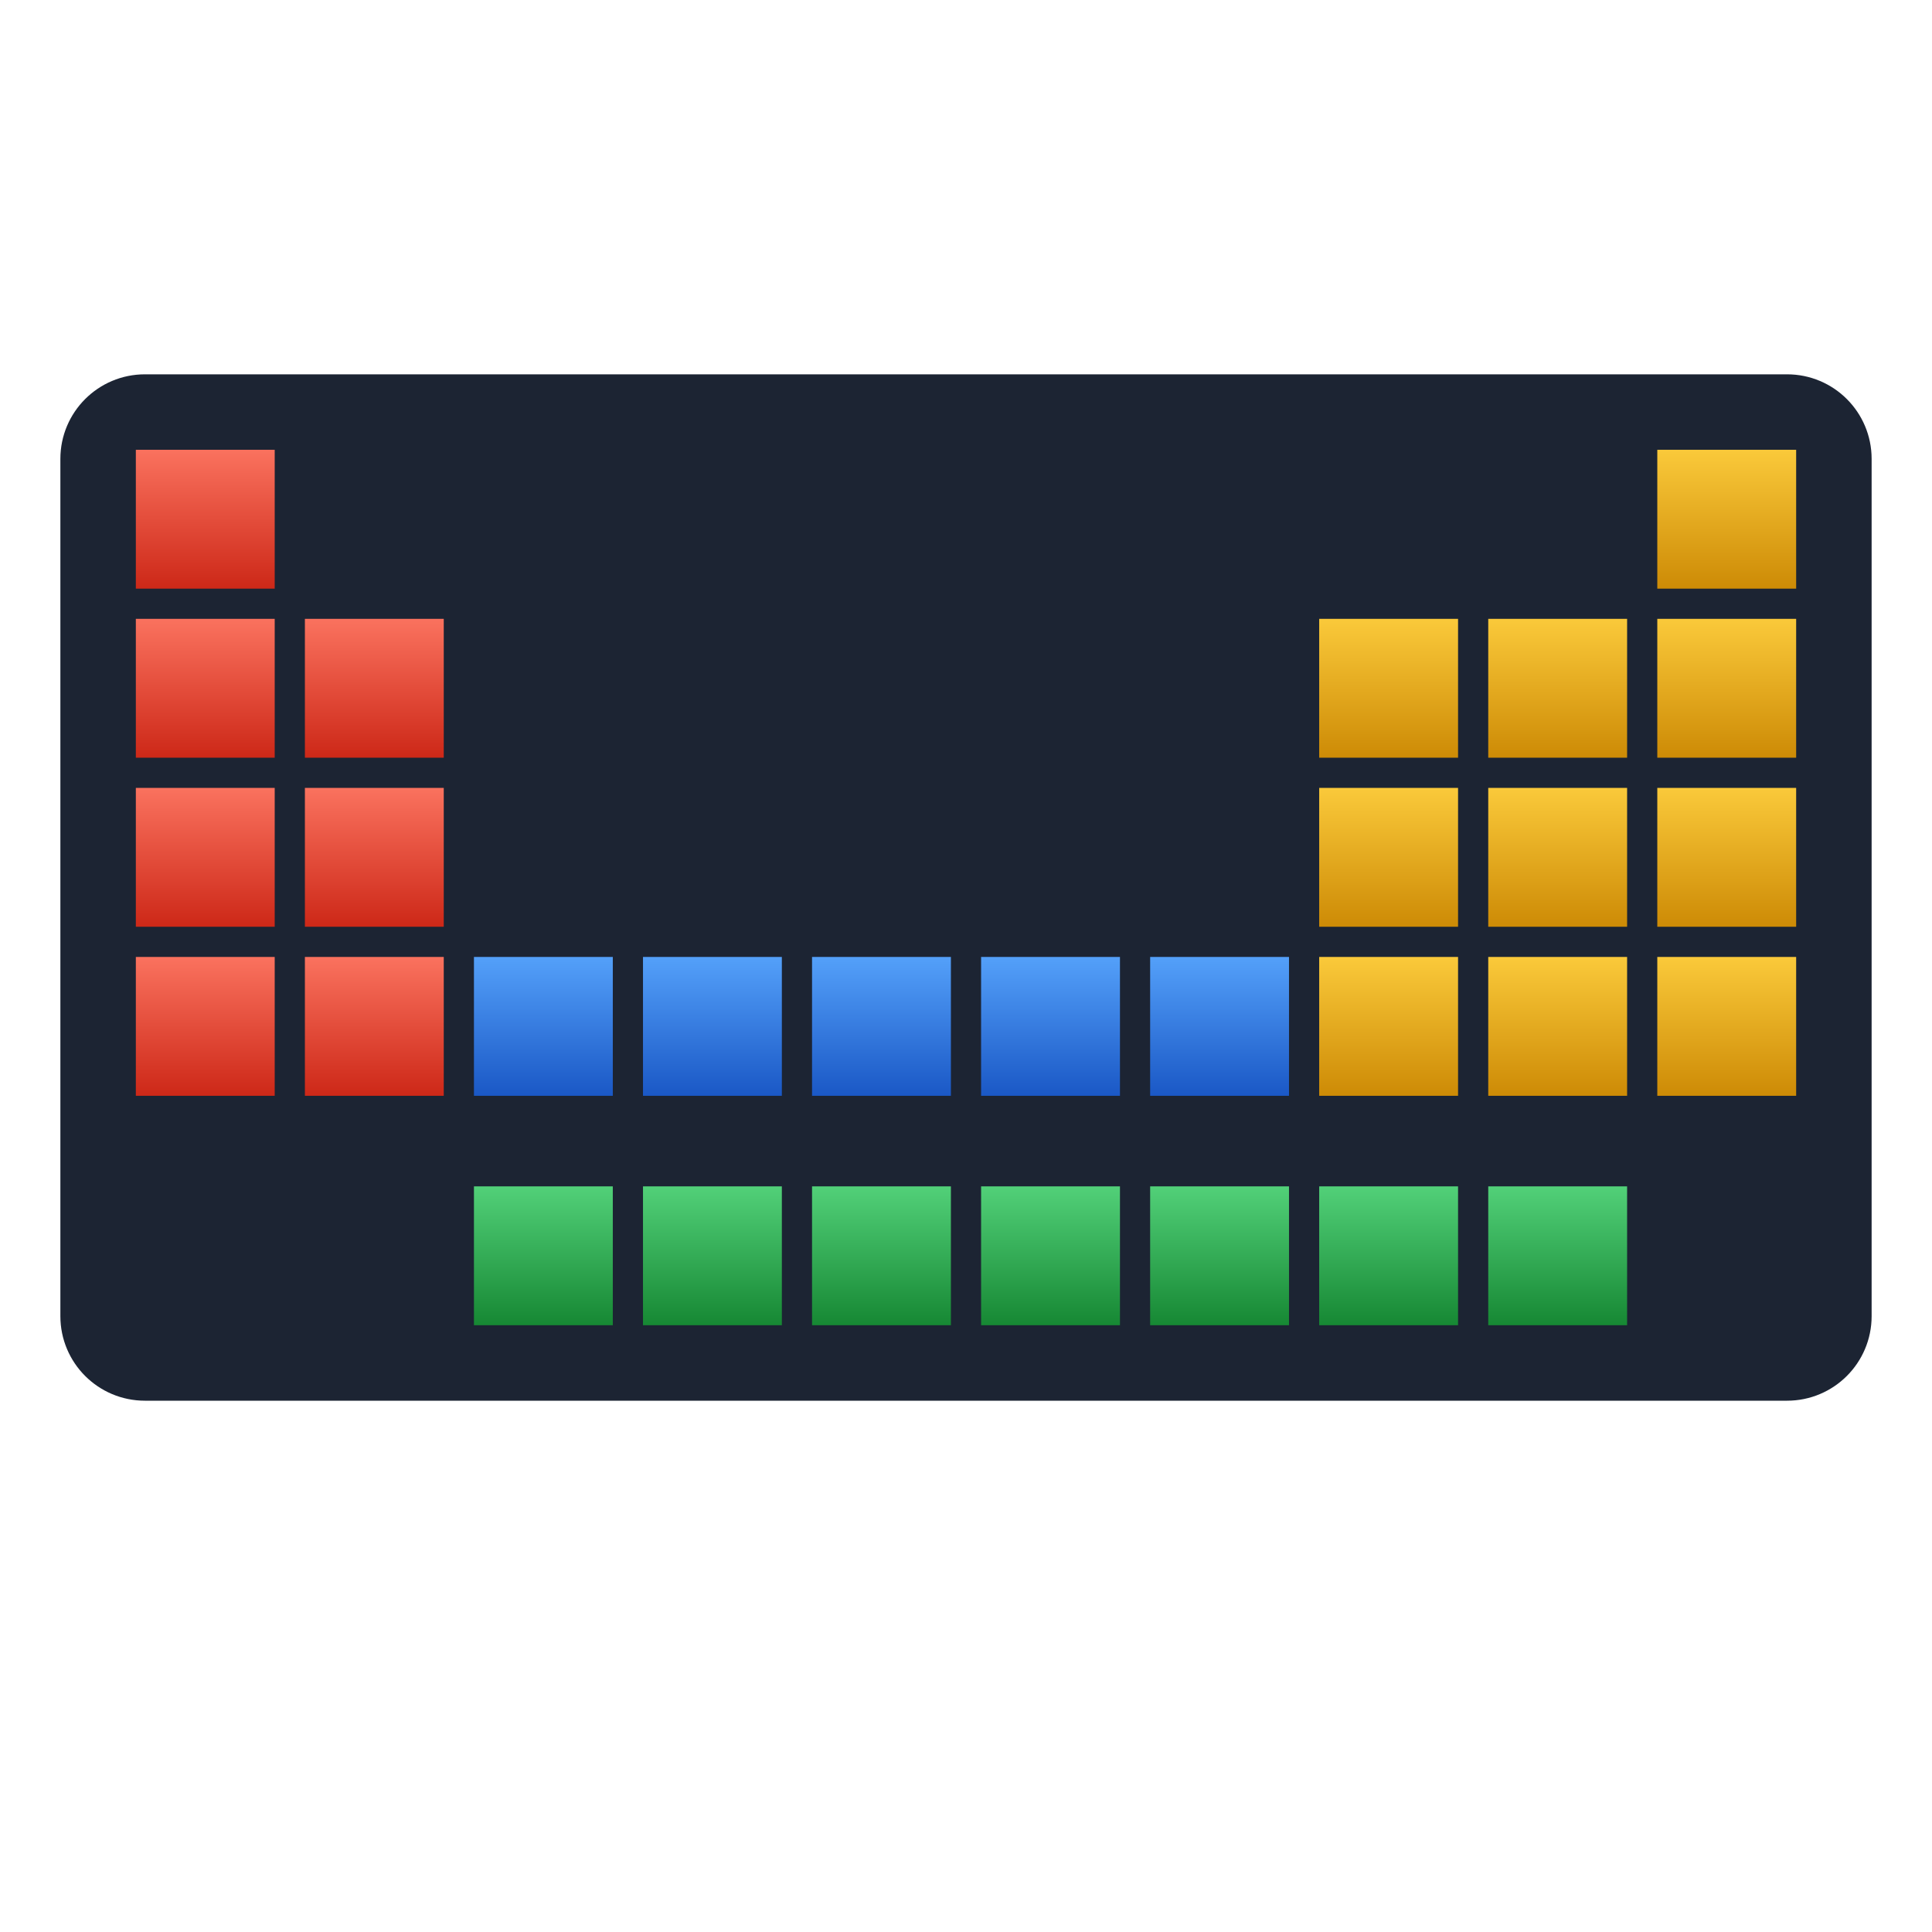
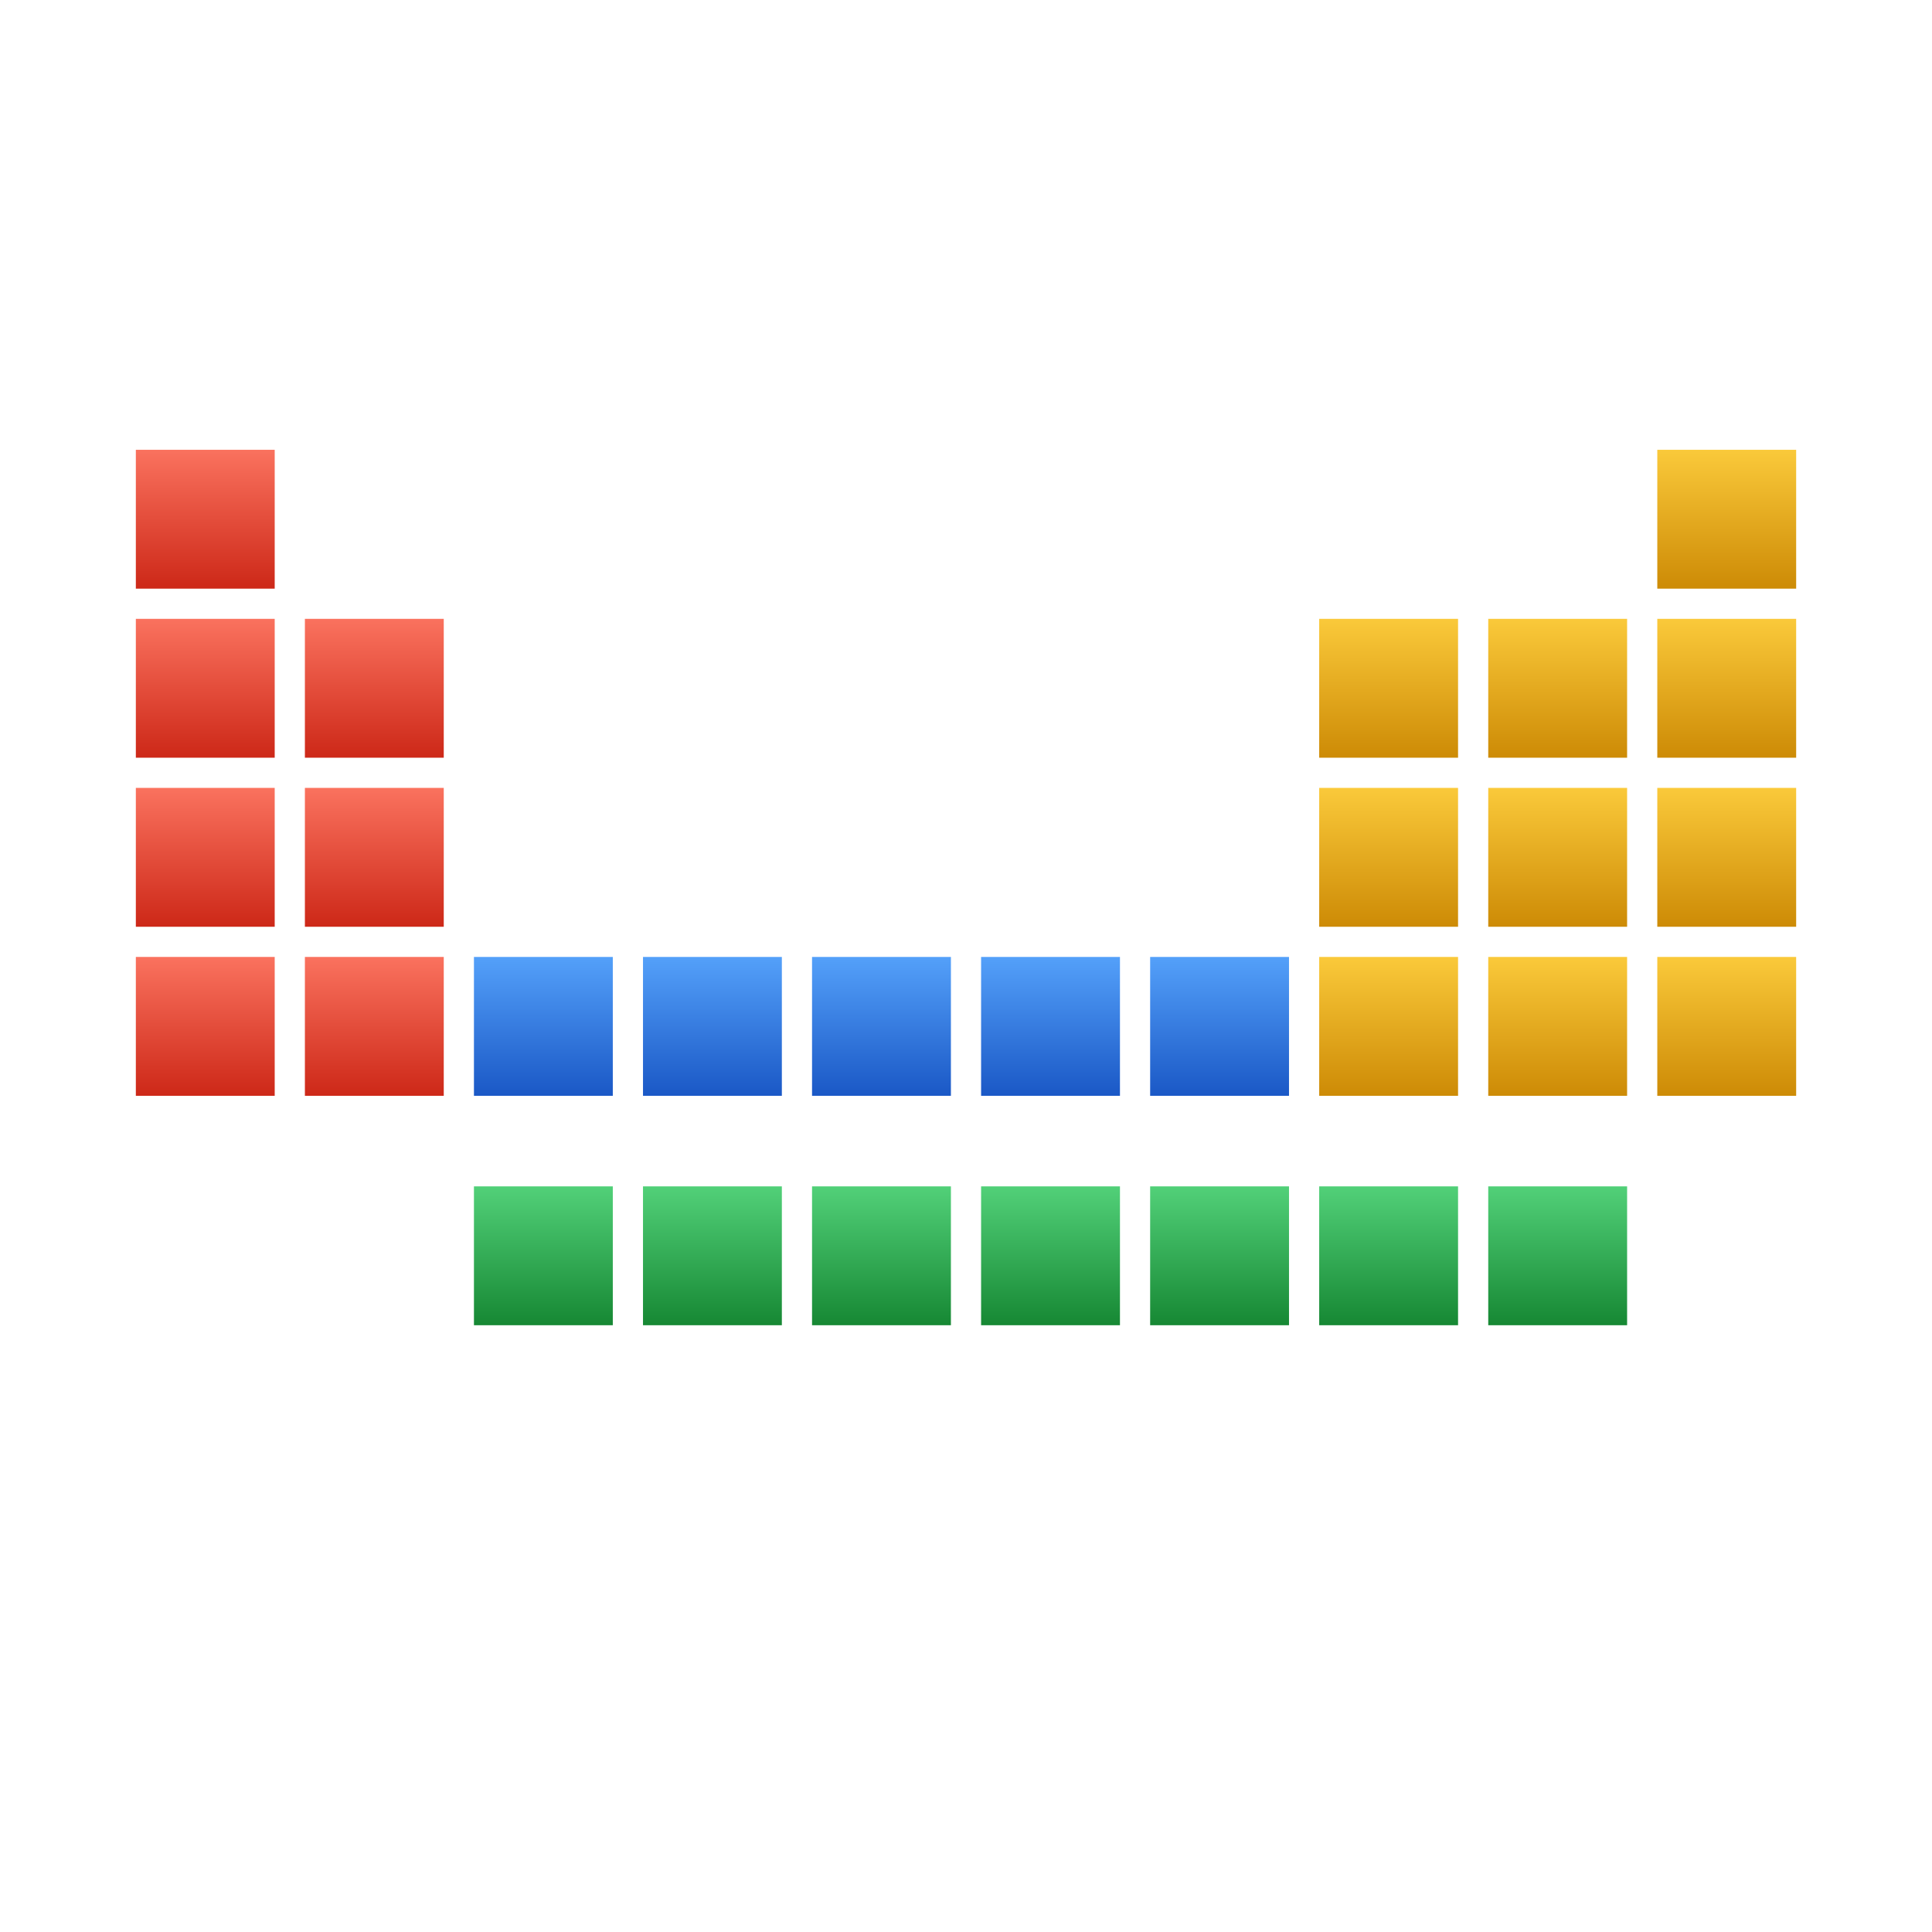
<svg xmlns="http://www.w3.org/2000/svg" width="32" height="32" viewBox="0 0 32 32">
  <defs>
    <linearGradient id="g1" gradientUnits="userSpaceOnUse" x1="0" y1="7.2" x2="0" y2="10.0">
      <stop offset="0" stop-color="#ff7a66" />
      <stop offset="1" stop-color="#c82010" />
    </linearGradient>
    <linearGradient id="g2" gradientUnits="userSpaceOnUse" x1="0" y1="7.2" x2="0" y2="10.0">
      <stop offset="0" stop-color="#ffd040" />
      <stop offset="1" stop-color="#c88400" />
    </linearGradient>
    <linearGradient id="g3" gradientUnits="userSpaceOnUse" x1="0" y1="10.0" x2="0" y2="12.8">
      <stop offset="0" stop-color="#ff7a66" />
      <stop offset="1" stop-color="#c82010" />
    </linearGradient>
    <linearGradient id="g4" gradientUnits="userSpaceOnUse" x1="0" y1="10.0" x2="0" y2="12.8">
      <stop offset="0" stop-color="#ff7a66" />
      <stop offset="1" stop-color="#c82010" />
    </linearGradient>
    <linearGradient id="g5" gradientUnits="userSpaceOnUse" x1="0" y1="10.0" x2="0" y2="12.8">
      <stop offset="0" stop-color="#ffd040" />
      <stop offset="1" stop-color="#c88400" />
    </linearGradient>
    <linearGradient id="g6" gradientUnits="userSpaceOnUse" x1="0" y1="10.0" x2="0" y2="12.8">
      <stop offset="0" stop-color="#ffd040" />
      <stop offset="1" stop-color="#c88400" />
    </linearGradient>
    <linearGradient id="g7" gradientUnits="userSpaceOnUse" x1="0" y1="10.0" x2="0" y2="12.8">
      <stop offset="0" stop-color="#ffd040" />
      <stop offset="1" stop-color="#c88400" />
    </linearGradient>
    <linearGradient id="g8" gradientUnits="userSpaceOnUse" x1="0" y1="12.8" x2="0" y2="15.6">
      <stop offset="0" stop-color="#ff7a66" />
      <stop offset="1" stop-color="#c82010" />
    </linearGradient>
    <linearGradient id="g9" gradientUnits="userSpaceOnUse" x1="0" y1="12.8" x2="0" y2="15.6">
      <stop offset="0" stop-color="#ff7a66" />
      <stop offset="1" stop-color="#c82010" />
    </linearGradient>
    <linearGradient id="g10" gradientUnits="userSpaceOnUse" x1="0" y1="12.8" x2="0" y2="15.6">
      <stop offset="0" stop-color="#ffd040" />
      <stop offset="1" stop-color="#c88400" />
    </linearGradient>
    <linearGradient id="g11" gradientUnits="userSpaceOnUse" x1="0" y1="12.8" x2="0" y2="15.6">
      <stop offset="0" stop-color="#ffd040" />
      <stop offset="1" stop-color="#c88400" />
    </linearGradient>
    <linearGradient id="g12" gradientUnits="userSpaceOnUse" x1="0" y1="12.8" x2="0" y2="15.6">
      <stop offset="0" stop-color="#ffd040" />
      <stop offset="1" stop-color="#c88400" />
    </linearGradient>
    <linearGradient id="g13" gradientUnits="userSpaceOnUse" x1="0" y1="15.6" x2="0" y2="18.4">
      <stop offset="0" stop-color="#ff7a66" />
      <stop offset="1" stop-color="#c82010" />
    </linearGradient>
    <linearGradient id="g14" gradientUnits="userSpaceOnUse" x1="0" y1="15.6" x2="0" y2="18.4">
      <stop offset="0" stop-color="#ff7a66" />
      <stop offset="1" stop-color="#c82010" />
    </linearGradient>
    <linearGradient id="g15" gradientUnits="userSpaceOnUse" x1="0" y1="15.6" x2="0" y2="18.4">
      <stop offset="0" stop-color="#5aa8ff" />
      <stop offset="1" stop-color="#1450c0" />
    </linearGradient>
    <linearGradient id="g16" gradientUnits="userSpaceOnUse" x1="0" y1="15.6" x2="0" y2="18.4">
      <stop offset="0" stop-color="#5aa8ff" />
      <stop offset="1" stop-color="#1450c0" />
    </linearGradient>
    <linearGradient id="g17" gradientUnits="userSpaceOnUse" x1="0" y1="15.6" x2="0" y2="18.4">
      <stop offset="0" stop-color="#5aa8ff" />
      <stop offset="1" stop-color="#1450c0" />
    </linearGradient>
    <linearGradient id="g18" gradientUnits="userSpaceOnUse" x1="0" y1="15.6" x2="0" y2="18.4">
      <stop offset="0" stop-color="#5aa8ff" />
      <stop offset="1" stop-color="#1450c0" />
    </linearGradient>
    <linearGradient id="g19" gradientUnits="userSpaceOnUse" x1="0" y1="15.6" x2="0" y2="18.4">
      <stop offset="0" stop-color="#5aa8ff" />
      <stop offset="1" stop-color="#1450c0" />
    </linearGradient>
    <linearGradient id="g20" gradientUnits="userSpaceOnUse" x1="0" y1="15.6" x2="0" y2="18.4">
      <stop offset="0" stop-color="#ffd040" />
      <stop offset="1" stop-color="#c88400" />
    </linearGradient>
    <linearGradient id="g21" gradientUnits="userSpaceOnUse" x1="0" y1="15.6" x2="0" y2="18.4">
      <stop offset="0" stop-color="#ffd040" />
      <stop offset="1" stop-color="#c88400" />
    </linearGradient>
    <linearGradient id="g22" gradientUnits="userSpaceOnUse" x1="0" y1="15.6" x2="0" y2="18.4">
      <stop offset="0" stop-color="#ffd040" />
      <stop offset="1" stop-color="#c88400" />
    </linearGradient>
    <linearGradient id="g23" gradientUnits="userSpaceOnUse" x1="0" y1="19.4" x2="0" y2="22.2">
      <stop offset="0" stop-color="#58d880" />
      <stop offset="1" stop-color="#10802c" />
    </linearGradient>
    <linearGradient id="g24" gradientUnits="userSpaceOnUse" x1="0" y1="19.4" x2="0" y2="22.2">
      <stop offset="0" stop-color="#58d880" />
      <stop offset="1" stop-color="#10802c" />
    </linearGradient>
    <linearGradient id="g25" gradientUnits="userSpaceOnUse" x1="0" y1="19.4" x2="0" y2="22.2">
      <stop offset="0" stop-color="#58d880" />
      <stop offset="1" stop-color="#10802c" />
    </linearGradient>
    <linearGradient id="g26" gradientUnits="userSpaceOnUse" x1="0" y1="19.4" x2="0" y2="22.2">
      <stop offset="0" stop-color="#58d880" />
      <stop offset="1" stop-color="#10802c" />
    </linearGradient>
    <linearGradient id="g27" gradientUnits="userSpaceOnUse" x1="0" y1="19.4" x2="0" y2="22.2">
      <stop offset="0" stop-color="#58d880" />
      <stop offset="1" stop-color="#10802c" />
    </linearGradient>
    <linearGradient id="g28" gradientUnits="userSpaceOnUse" x1="0" y1="19.4" x2="0" y2="22.2">
      <stop offset="0" stop-color="#58d880" />
      <stop offset="1" stop-color="#10802c" />
    </linearGradient>
    <linearGradient id="g29" gradientUnits="userSpaceOnUse" x1="0" y1="19.4" x2="0" y2="22.2">
      <stop offset="0" stop-color="#58d880" />
      <stop offset="1" stop-color="#10802c" />
    </linearGradient>
  </defs>
-   <rect x="1.40" y="6.60" width="29.20" height="16.20" rx="1" fill="#1c2433" stroke="#1c2433" stroke-width=".8" />
  <rect x="2.25" y="7.45" width="2.30" height="2.30" fill="url(#g1)" />
  <rect x="27.45" y="7.45" width="2.30" height="2.30" fill="url(#g2)" />
  <rect x="2.25" y="10.25" width="2.30" height="2.30" fill="url(#g3)" />
  <rect x="5.05" y="10.25" width="2.30" height="2.30" fill="url(#g4)" />
  <rect x="21.85" y="10.25" width="2.30" height="2.30" fill="url(#g5)" />
  <rect x="24.65" y="10.25" width="2.30" height="2.30" fill="url(#g6)" />
  <rect x="27.45" y="10.25" width="2.30" height="2.30" fill="url(#g7)" />
  <rect x="2.25" y="13.05" width="2.30" height="2.30" fill="url(#g8)" />
  <rect x="5.05" y="13.05" width="2.30" height="2.30" fill="url(#g9)" />
  <rect x="21.85" y="13.05" width="2.30" height="2.30" fill="url(#g10)" />
  <rect x="24.65" y="13.05" width="2.30" height="2.30" fill="url(#g11)" />
  <rect x="27.45" y="13.05" width="2.30" height="2.30" fill="url(#g12)" />
  <rect x="2.25" y="15.85" width="2.30" height="2.30" fill="url(#g13)" />
  <rect x="5.05" y="15.85" width="2.30" height="2.30" fill="url(#g14)" />
  <rect x="7.85" y="15.85" width="2.30" height="2.30" fill="url(#g15)" />
  <rect x="10.65" y="15.85" width="2.30" height="2.30" fill="url(#g16)" />
  <rect x="13.45" y="15.85" width="2.30" height="2.30" fill="url(#g17)" />
  <rect x="16.25" y="15.85" width="2.30" height="2.30" fill="url(#g18)" />
  <rect x="19.05" y="15.85" width="2.30" height="2.30" fill="url(#g19)" />
  <rect x="21.85" y="15.85" width="2.30" height="2.30" fill="url(#g20)" />
  <rect x="24.65" y="15.85" width="2.30" height="2.30" fill="url(#g21)" />
  <rect x="27.45" y="15.85" width="2.30" height="2.30" fill="url(#g22)" />
  <rect x="7.85" y="19.65" width="2.30" height="2.30" fill="url(#g23)" />
  <rect x="10.65" y="19.65" width="2.30" height="2.30" fill="url(#g24)" />
  <rect x="13.45" y="19.65" width="2.30" height="2.30" fill="url(#g25)" />
  <rect x="16.25" y="19.65" width="2.30" height="2.30" fill="url(#g26)" />
  <rect x="19.05" y="19.65" width="2.30" height="2.30" fill="url(#g27)" />
  <rect x="21.85" y="19.65" width="2.30" height="2.30" fill="url(#g28)" />
  <rect x="24.65" y="19.65" width="2.30" height="2.30" fill="url(#g29)" />
</svg>
